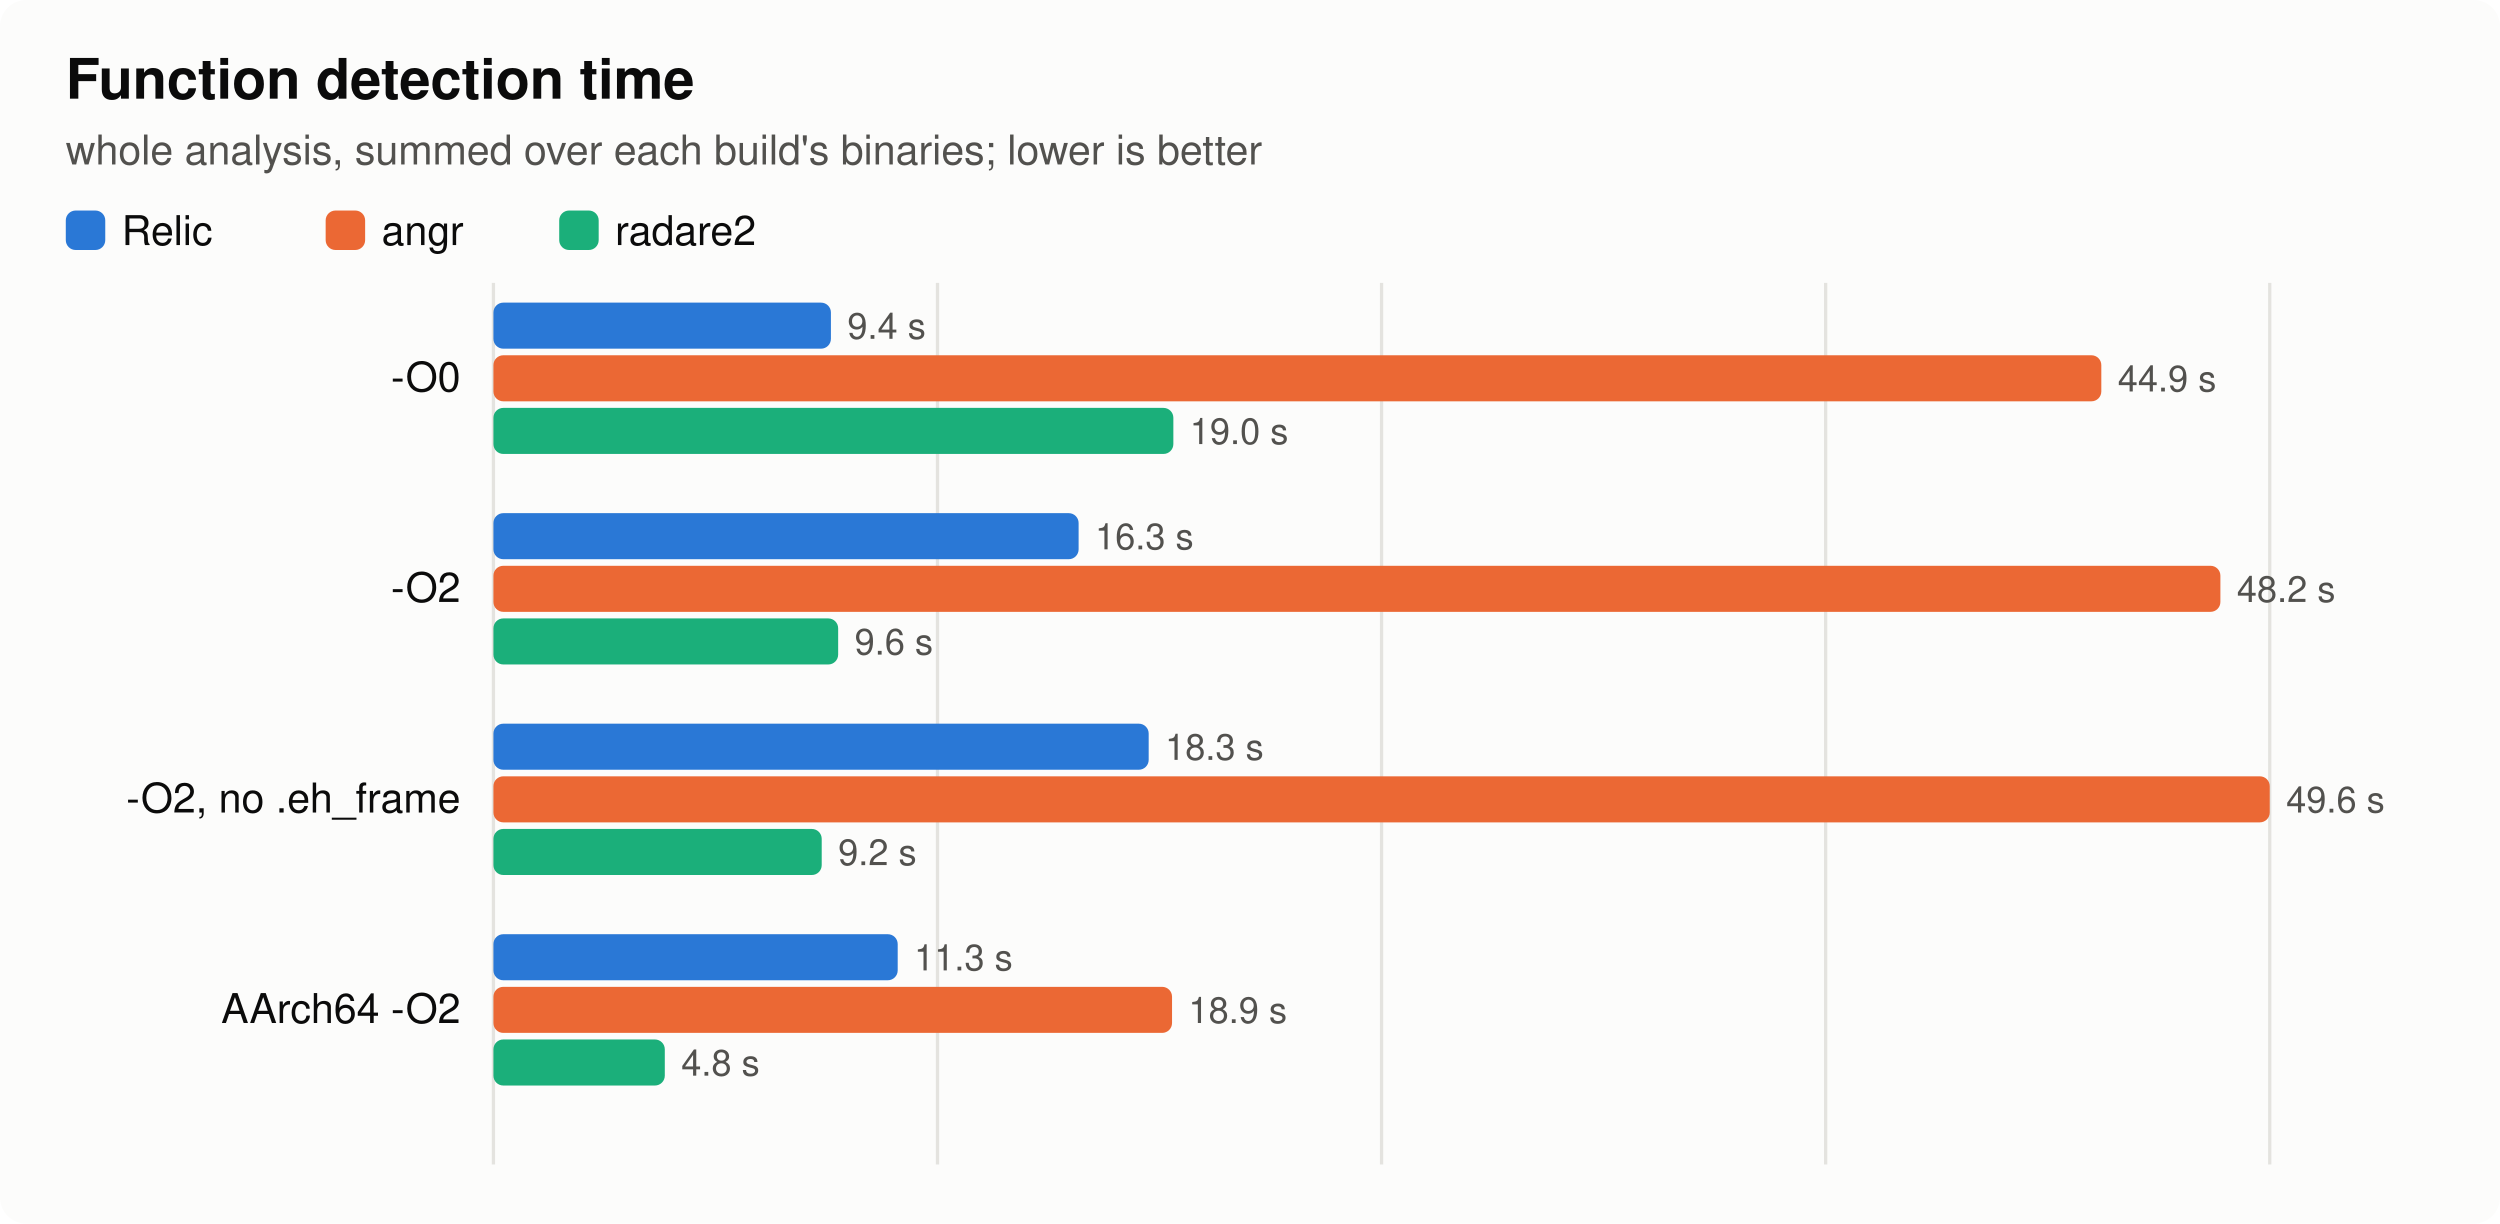
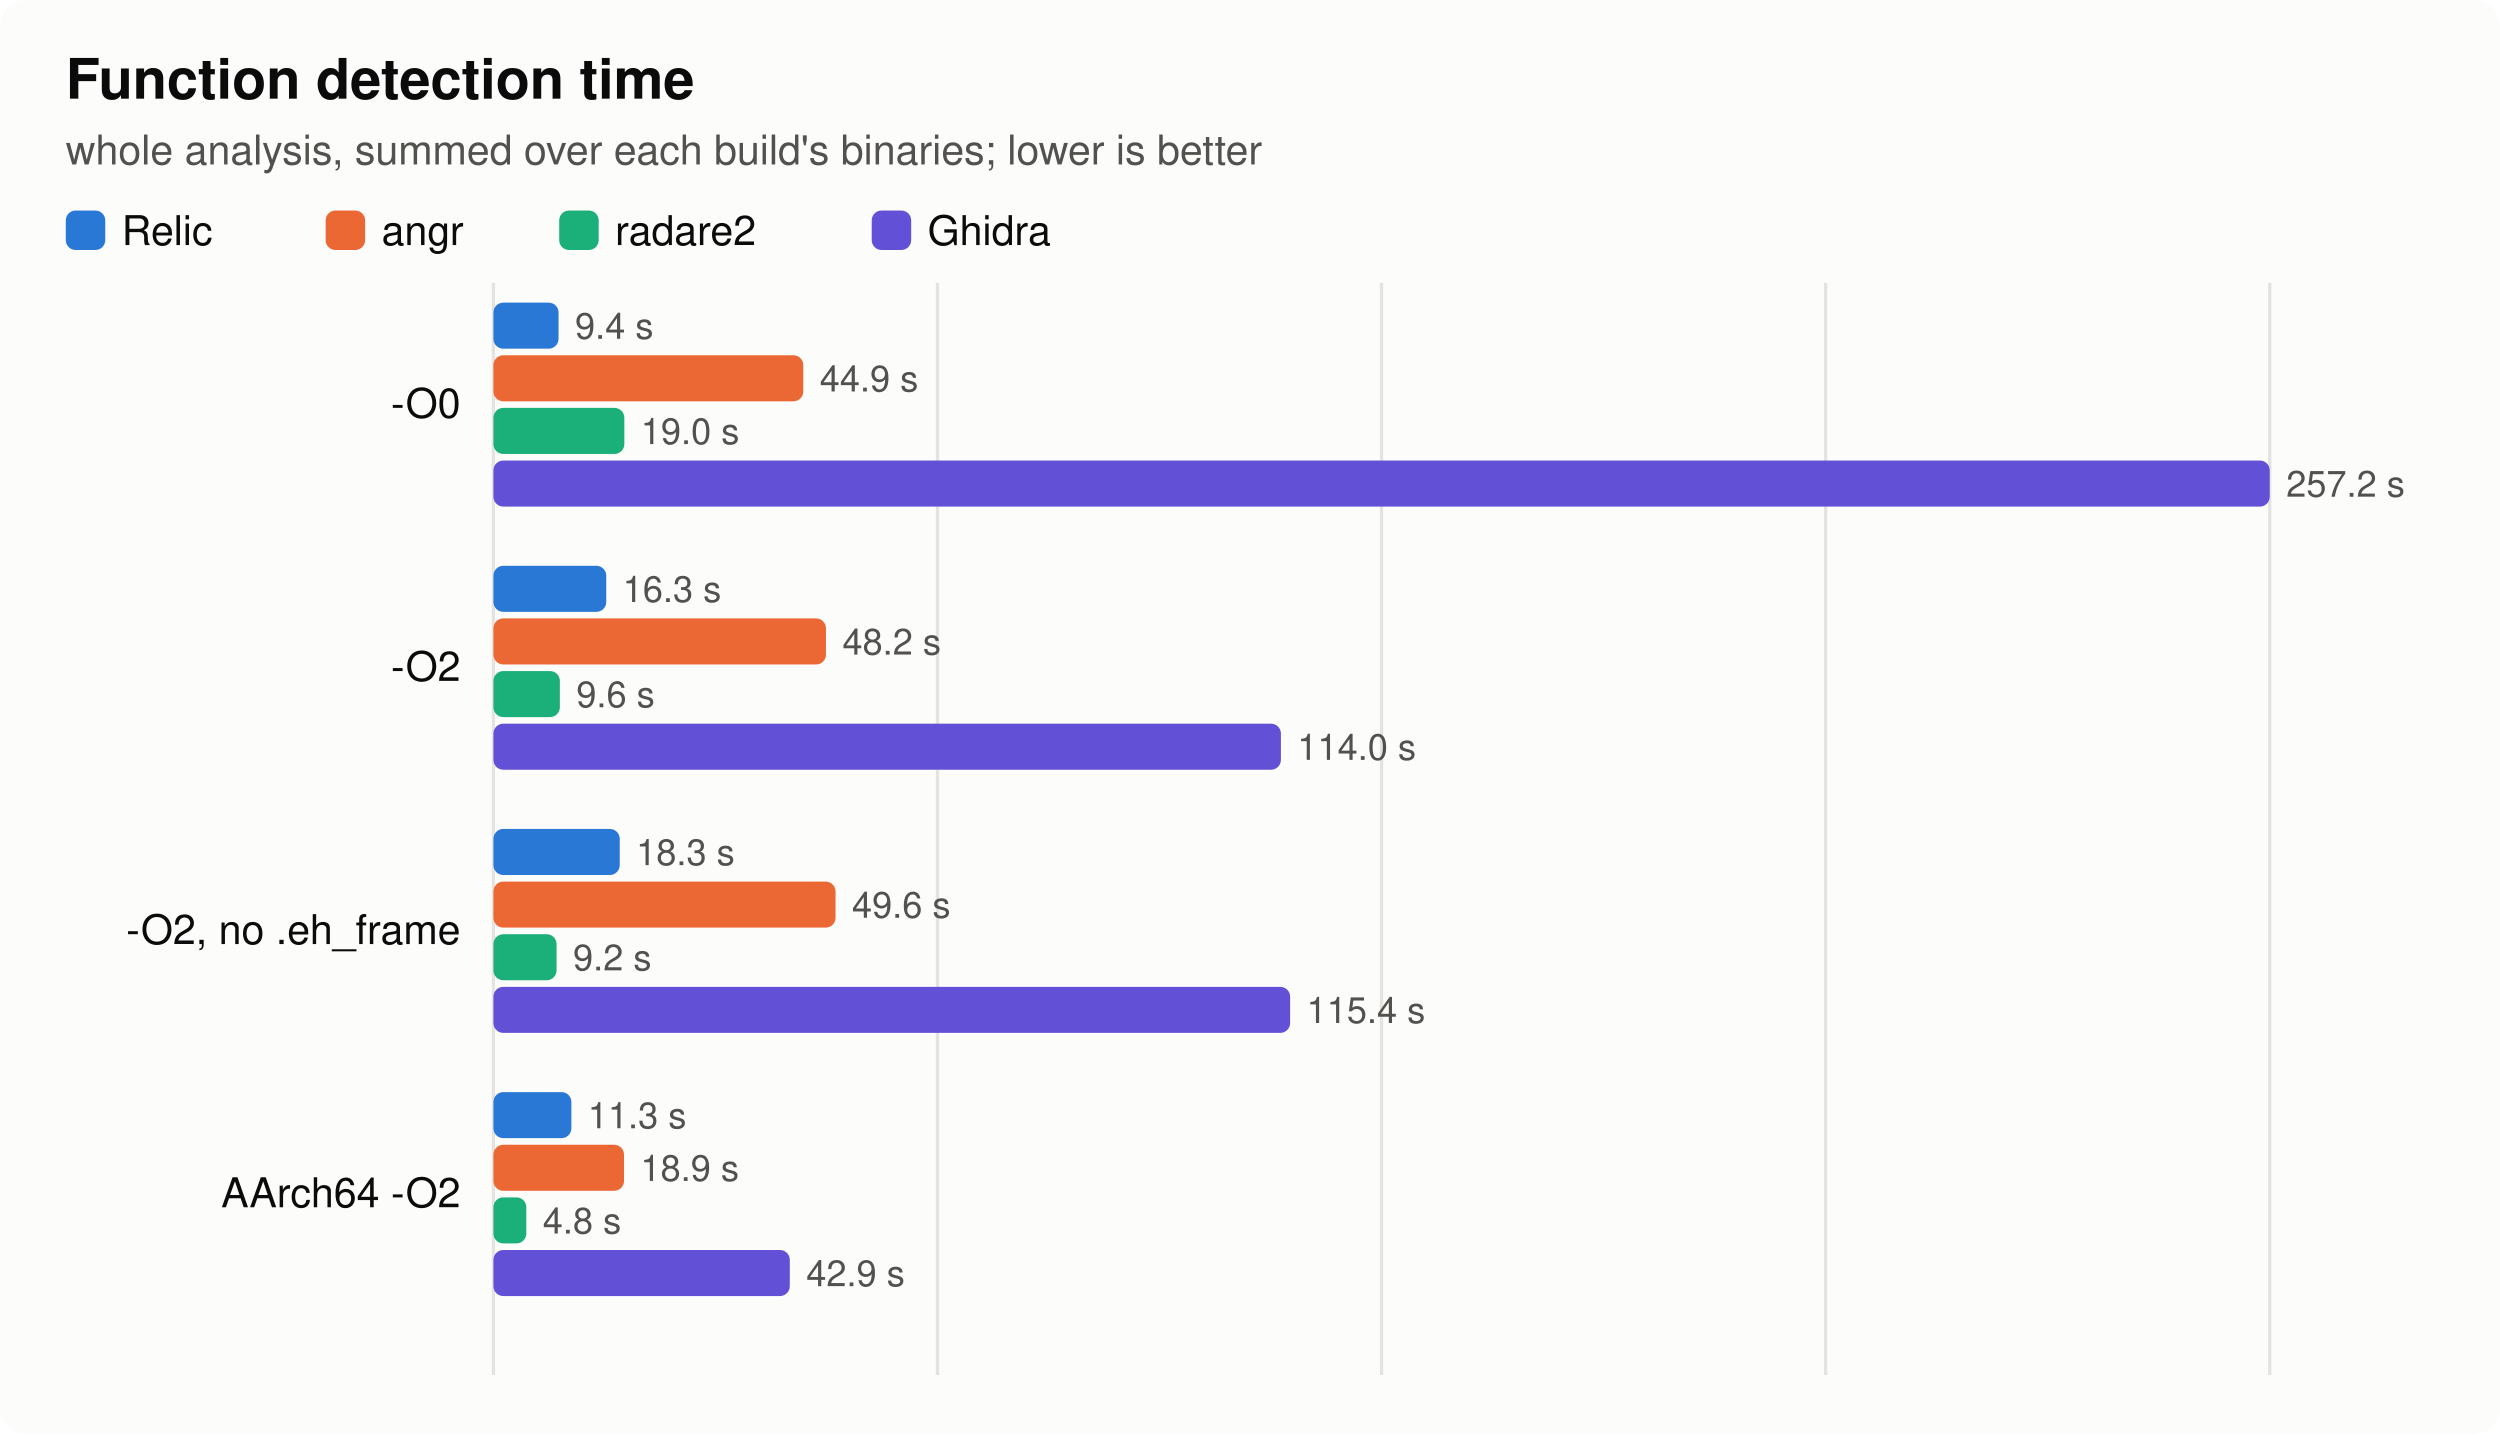
- <svg xmlns="http://www.w3.org/2000/svg" width="760" height="372" viewBox="0 0 760 372" font-family="-apple-system,BlinkMacSystemFont,'Segoe UI',Helvetica,Arial,sans-serif">
-   <rect width="760" height="372" rx="8" fill="#fcfcfb" />
+ <svg xmlns="http://www.w3.org/2000/svg" width="760" height="436" viewBox="0 0 760 436" font-family="-apple-system,BlinkMacSystemFont,'Segoe UI',Helvetica,Arial,sans-serif">
+   <rect width="760" height="436" rx="8" fill="#fcfcfb" />
  <text x="20" y="30" font-size="17" font-weight="600" fill="#0b0b0b">Function detection time</text>
  <text x="20" y="50" font-size="12.5" fill="#52514e">whole analysis, summed over each build's binaries; lower is better</text>
  <rect x="20" y="64" width="12" height="12" rx="3" fill="#2a78d6" />
  <text x="37" y="74.5" font-size="12.5" fill="#0b0b0b">Relic</text>
  <rect x="99" y="64" width="12" height="12" rx="3" fill="#eb6834" />
  <text x="116" y="74.5" font-size="12.5" fill="#0b0b0b">angr</text>
  <rect x="170" y="64" width="12" height="12" rx="3" fill="#1baf7a" />
  <text x="187" y="74.5" font-size="12.5" fill="#0b0b0b">radare2</text>
-   <line x1="150.0" y1="86" x2="150.0" y2="354" stroke="#e4e3df" stroke-width="1" />
-   <line x1="285.0" y1="86" x2="285.0" y2="354" stroke="#e4e3df" stroke-width="1" />
-   <line x1="420.0" y1="86" x2="420.0" y2="354" stroke="#e4e3df" stroke-width="1" />
-   <line x1="555.0" y1="86" x2="555.0" y2="354" stroke="#e4e3df" stroke-width="1" />
-   <line x1="690.0" y1="86" x2="690.0" y2="354" stroke="#e4e3df" stroke-width="1" />
-   <text x="140" y="119.0" font-size="12.5" text-anchor="end" fill="#0b0b0b">-O0</text>
-   <rect x="150" y="92" width="102.6" height="14" rx="3" fill="#2a78d6" />
-   <text x="257.6" y="103" font-size="11" fill="#52514e">9.4 s</text>
-   <rect x="150" y="108" width="488.8" height="14" rx="3" fill="#eb6834" />
-   <text x="643.8" y="119" font-size="11" fill="#52514e">44.9 s</text>
-   <rect x="150" y="124" width="206.7" height="14" rx="3" fill="#1baf7a" />
-   <text x="361.7" y="135" font-size="11" fill="#52514e">19.0 s</text>
-   <text x="140" y="183.0" font-size="12.5" text-anchor="end" fill="#0b0b0b">-O2</text>
-   <rect x="150" y="156" width="177.9" height="14" rx="3" fill="#2a78d6" />
-   <text x="332.9" y="167" font-size="11" fill="#52514e">16.3 s</text>
-   <rect x="150" y="172" width="525.0" height="14" rx="3" fill="#eb6834" />
-   <text x="680.0" y="183" font-size="11" fill="#52514e">48.2 s</text>
-   <rect x="150" y="188" width="104.8" height="14" rx="3" fill="#1baf7a" />
-   <text x="259.8" y="199" font-size="11" fill="#52514e">9.6 s</text>
-   <text x="140" y="247.0" font-size="12.5" text-anchor="end" fill="#0b0b0b">-O2, no .eh_frame</text>
-   <rect x="150" y="220" width="199.2" height="14" rx="3" fill="#2a78d6" />
-   <text x="354.2" y="231" font-size="11" fill="#52514e">18.3 s</text>
-   <rect x="150" y="236" width="540.0" height="14" rx="3" fill="#eb6834" />
-   <text x="695.0" y="247" font-size="11" fill="#52514e">49.6 s</text>
-   <rect x="150" y="252" width="99.8" height="14" rx="3" fill="#1baf7a" />
-   <text x="254.8" y="263" font-size="11" fill="#52514e">9.2 s</text>
-   <text x="140" y="311.0" font-size="12.5" text-anchor="end" fill="#0b0b0b">AArch64 -O2</text>
-   <rect x="150" y="284" width="122.9" height="14" rx="3" fill="#2a78d6" />
-   <text x="277.9" y="295" font-size="11" fill="#52514e">11.3 s</text>
-   <rect x="150" y="300" width="206.3" height="14" rx="3" fill="#eb6834" />
-   <text x="361.3" y="311" font-size="11" fill="#52514e">18.9 s</text>
-   <rect x="150" y="316" width="52.1" height="14" rx="3" fill="#1baf7a" />
-   <text x="207.1" y="327" font-size="11" fill="#52514e">4.8 s</text>
+   <rect x="265" y="64" width="12" height="12" rx="3" fill="#6250d6" />
+   <text x="282" y="74.5" font-size="12.5" fill="#0b0b0b">Ghidra</text>
+   <line x1="150.0" y1="86" x2="150.0" y2="418" stroke="#e4e3df" stroke-width="1" />
+   <line x1="285.0" y1="86" x2="285.0" y2="418" stroke="#e4e3df" stroke-width="1" />
+   <line x1="420.0" y1="86" x2="420.0" y2="418" stroke="#e4e3df" stroke-width="1" />
+   <line x1="555.0" y1="86" x2="555.0" y2="418" stroke="#e4e3df" stroke-width="1" />
+   <line x1="690.0" y1="86" x2="690.0" y2="418" stroke="#e4e3df" stroke-width="1" />
+   <text x="140" y="127.0" font-size="12.5" text-anchor="end" fill="#0b0b0b">-O0</text>
+   <rect x="150" y="92" width="19.8" height="14" rx="3" fill="#2a78d6" />
+   <text x="174.8" y="103" font-size="11" fill="#52514e">9.4 s</text>
+   <rect x="150" y="108" width="94.2" height="14" rx="3" fill="#eb6834" />
+   <text x="249.2" y="119" font-size="11" fill="#52514e">44.9 s</text>
+   <rect x="150" y="124" width="39.8" height="14" rx="3" fill="#1baf7a" />
+   <text x="194.8" y="135" font-size="11" fill="#52514e">19.0 s</text>
+   <rect x="150" y="140" width="540.0" height="14" rx="3" fill="#6250d6" />
+   <text x="695.0" y="151" font-size="11" fill="#52514e">257.2 s</text>
+   <text x="140" y="207.0" font-size="12.5" text-anchor="end" fill="#0b0b0b">-O2</text>
+   <rect x="150" y="172" width="34.3" height="14" rx="3" fill="#2a78d6" />
+   <text x="189.3" y="183" font-size="11" fill="#52514e">16.3 s</text>
+   <rect x="150" y="188" width="101.1" height="14" rx="3" fill="#eb6834" />
+   <text x="256.1" y="199" font-size="11" fill="#52514e">48.2 s</text>
+   <rect x="150" y="204" width="20.2" height="14" rx="3" fill="#1baf7a" />
+   <text x="175.2" y="215" font-size="11" fill="#52514e">9.6 s</text>
+   <rect x="150" y="220" width="239.4" height="14" rx="3" fill="#6250d6" />
+   <text x="394.4" y="231" font-size="11" fill="#52514e">114.0 s</text>
+   <text x="140" y="287.0" font-size="12.5" text-anchor="end" fill="#0b0b0b">-O2, no .eh_frame</text>
+   <rect x="150" y="252" width="38.4" height="14" rx="3" fill="#2a78d6" />
+   <text x="193.4" y="263" font-size="11" fill="#52514e">18.3 s</text>
+   <rect x="150" y="268" width="104.0" height="14" rx="3" fill="#eb6834" />
+   <text x="259.0" y="279" font-size="11" fill="#52514e">49.6 s</text>
+   <rect x="150" y="284" width="19.2" height="14" rx="3" fill="#1baf7a" />
+   <text x="174.2" y="295" font-size="11" fill="#52514e">9.2 s</text>
+   <rect x="150" y="300" width="242.2" height="14" rx="3" fill="#6250d6" />
+   <text x="397.2" y="311" font-size="11" fill="#52514e">115.4 s</text>
+   <text x="140" y="367.0" font-size="12.5" text-anchor="end" fill="#0b0b0b">AArch64 -O2</text>
+   <rect x="150" y="332" width="23.7" height="14" rx="3" fill="#2a78d6" />
+   <text x="178.7" y="343" font-size="11" fill="#52514e">11.3 s</text>
+   <rect x="150" y="348" width="39.7" height="14" rx="3" fill="#eb6834" />
+   <text x="194.7" y="359" font-size="11" fill="#52514e">18.9 s</text>
+   <rect x="150" y="364" width="10.0" height="14" rx="3" fill="#1baf7a" />
+   <text x="165.0" y="375" font-size="11" fill="#52514e">4.8 s</text>
+   <rect x="150" y="380" width="90.1" height="14" rx="3" fill="#6250d6" />
+   <text x="245.1" y="391" font-size="11" fill="#52514e">42.9 s</text>
</svg>
